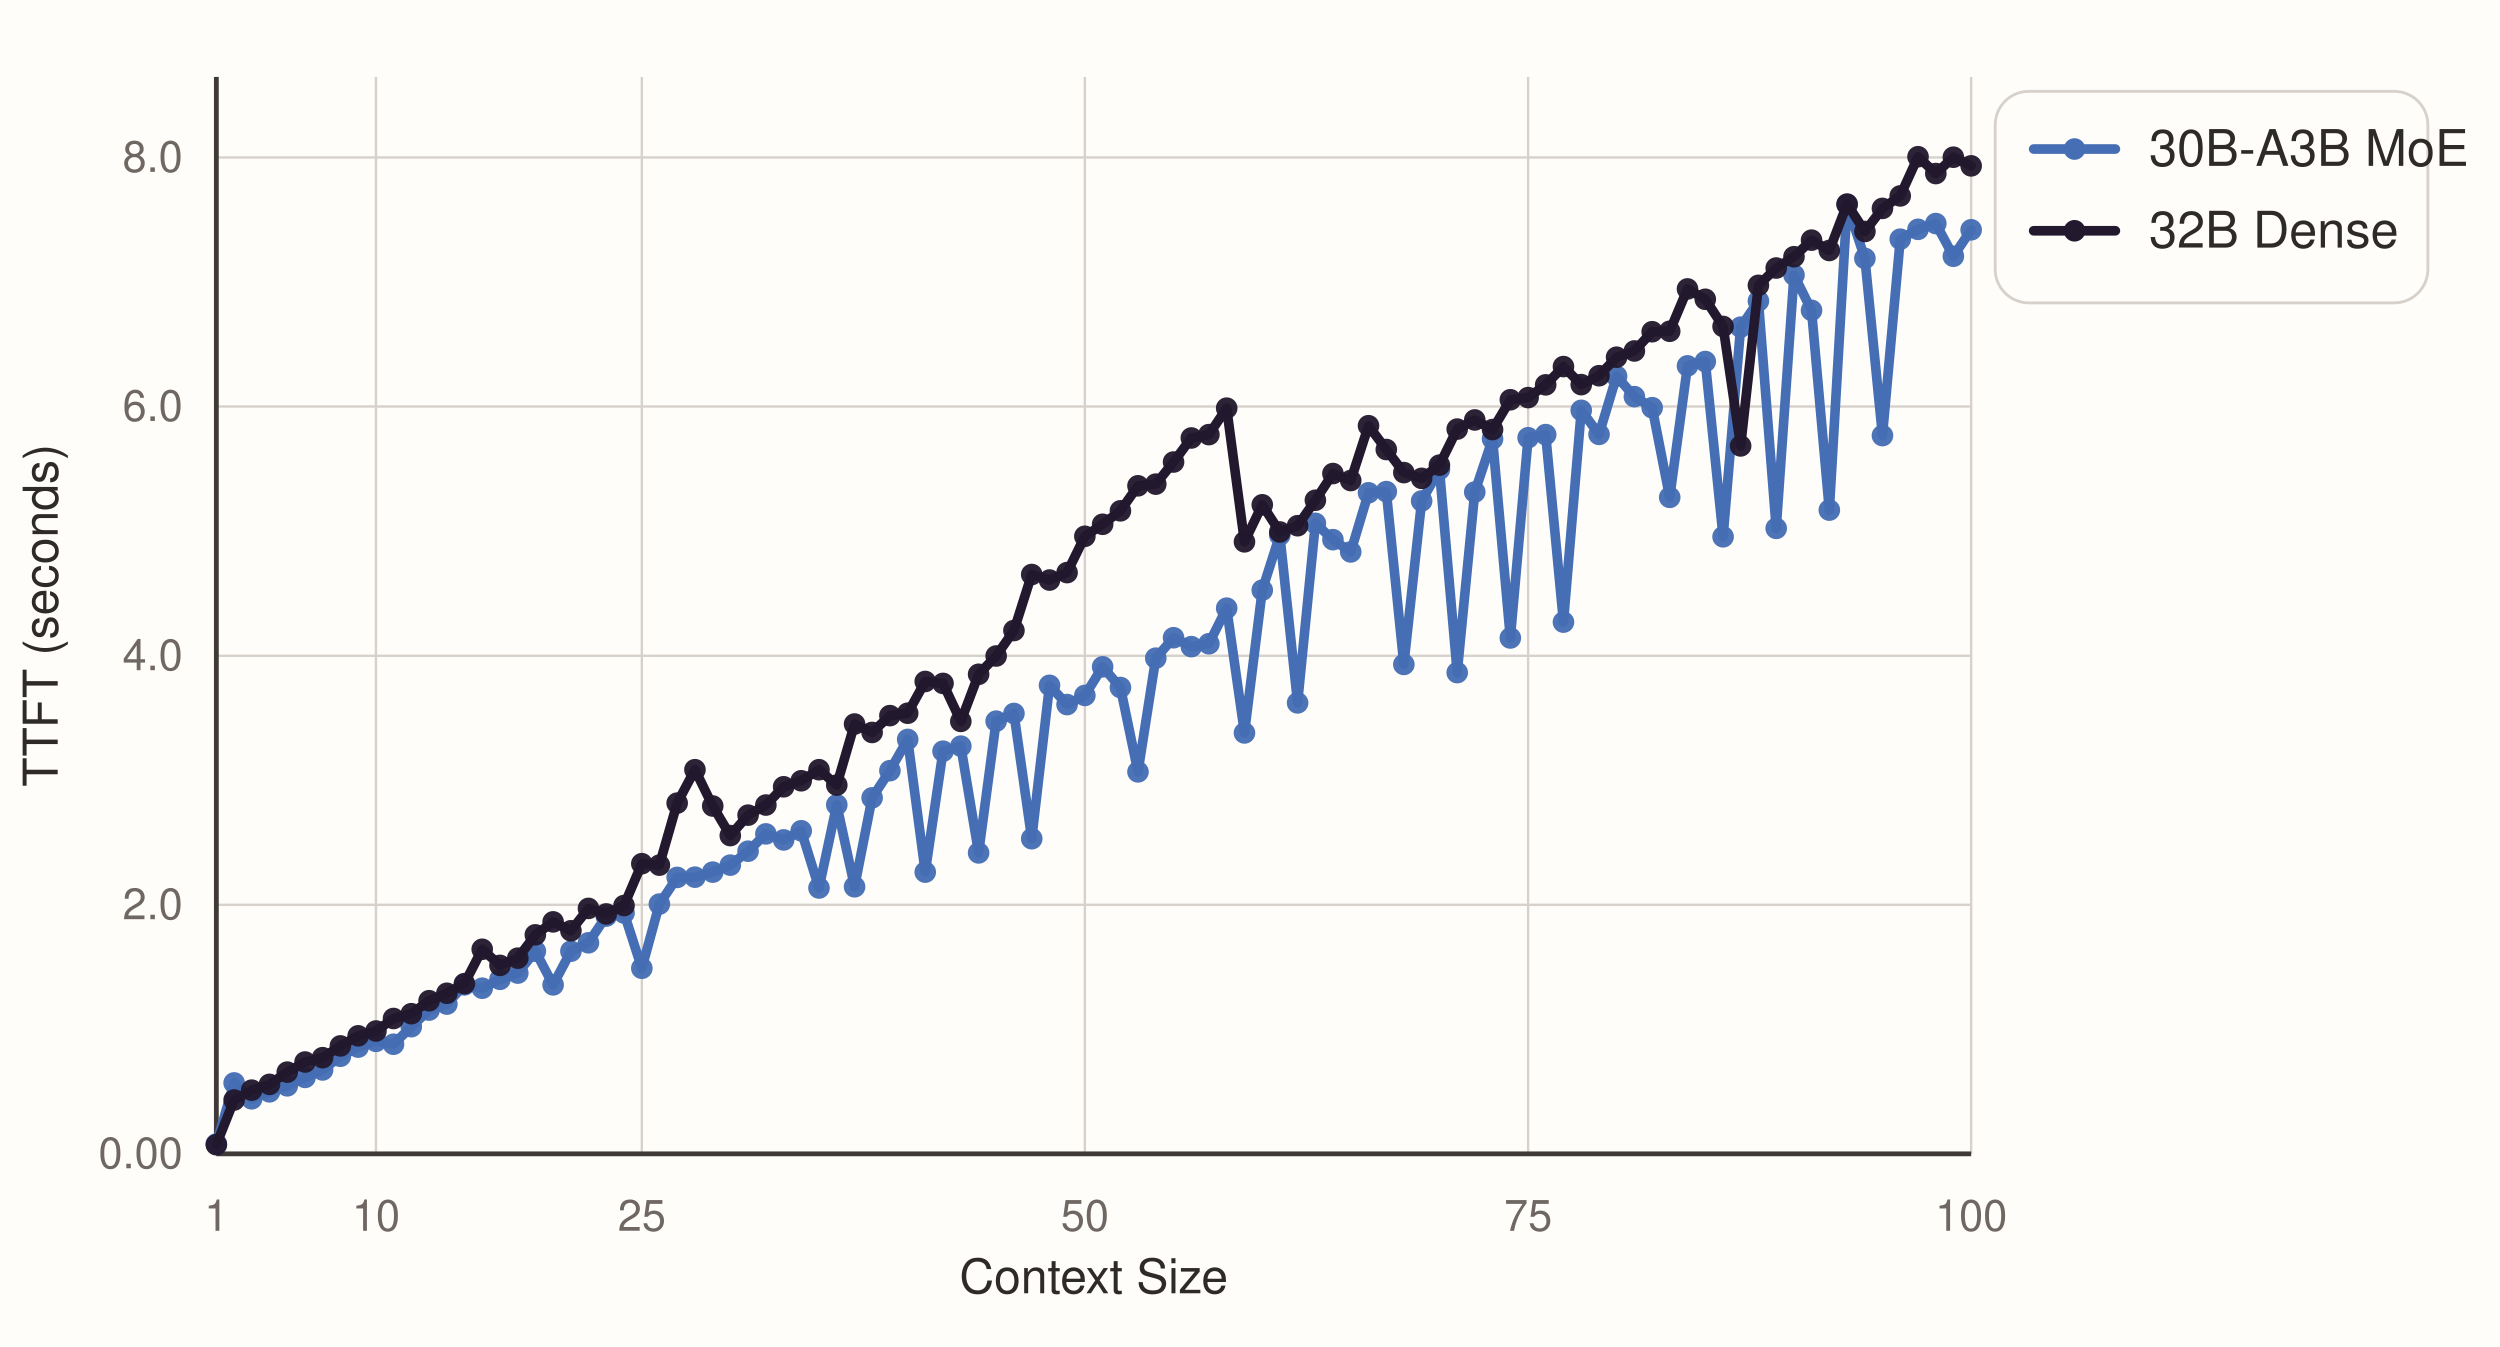
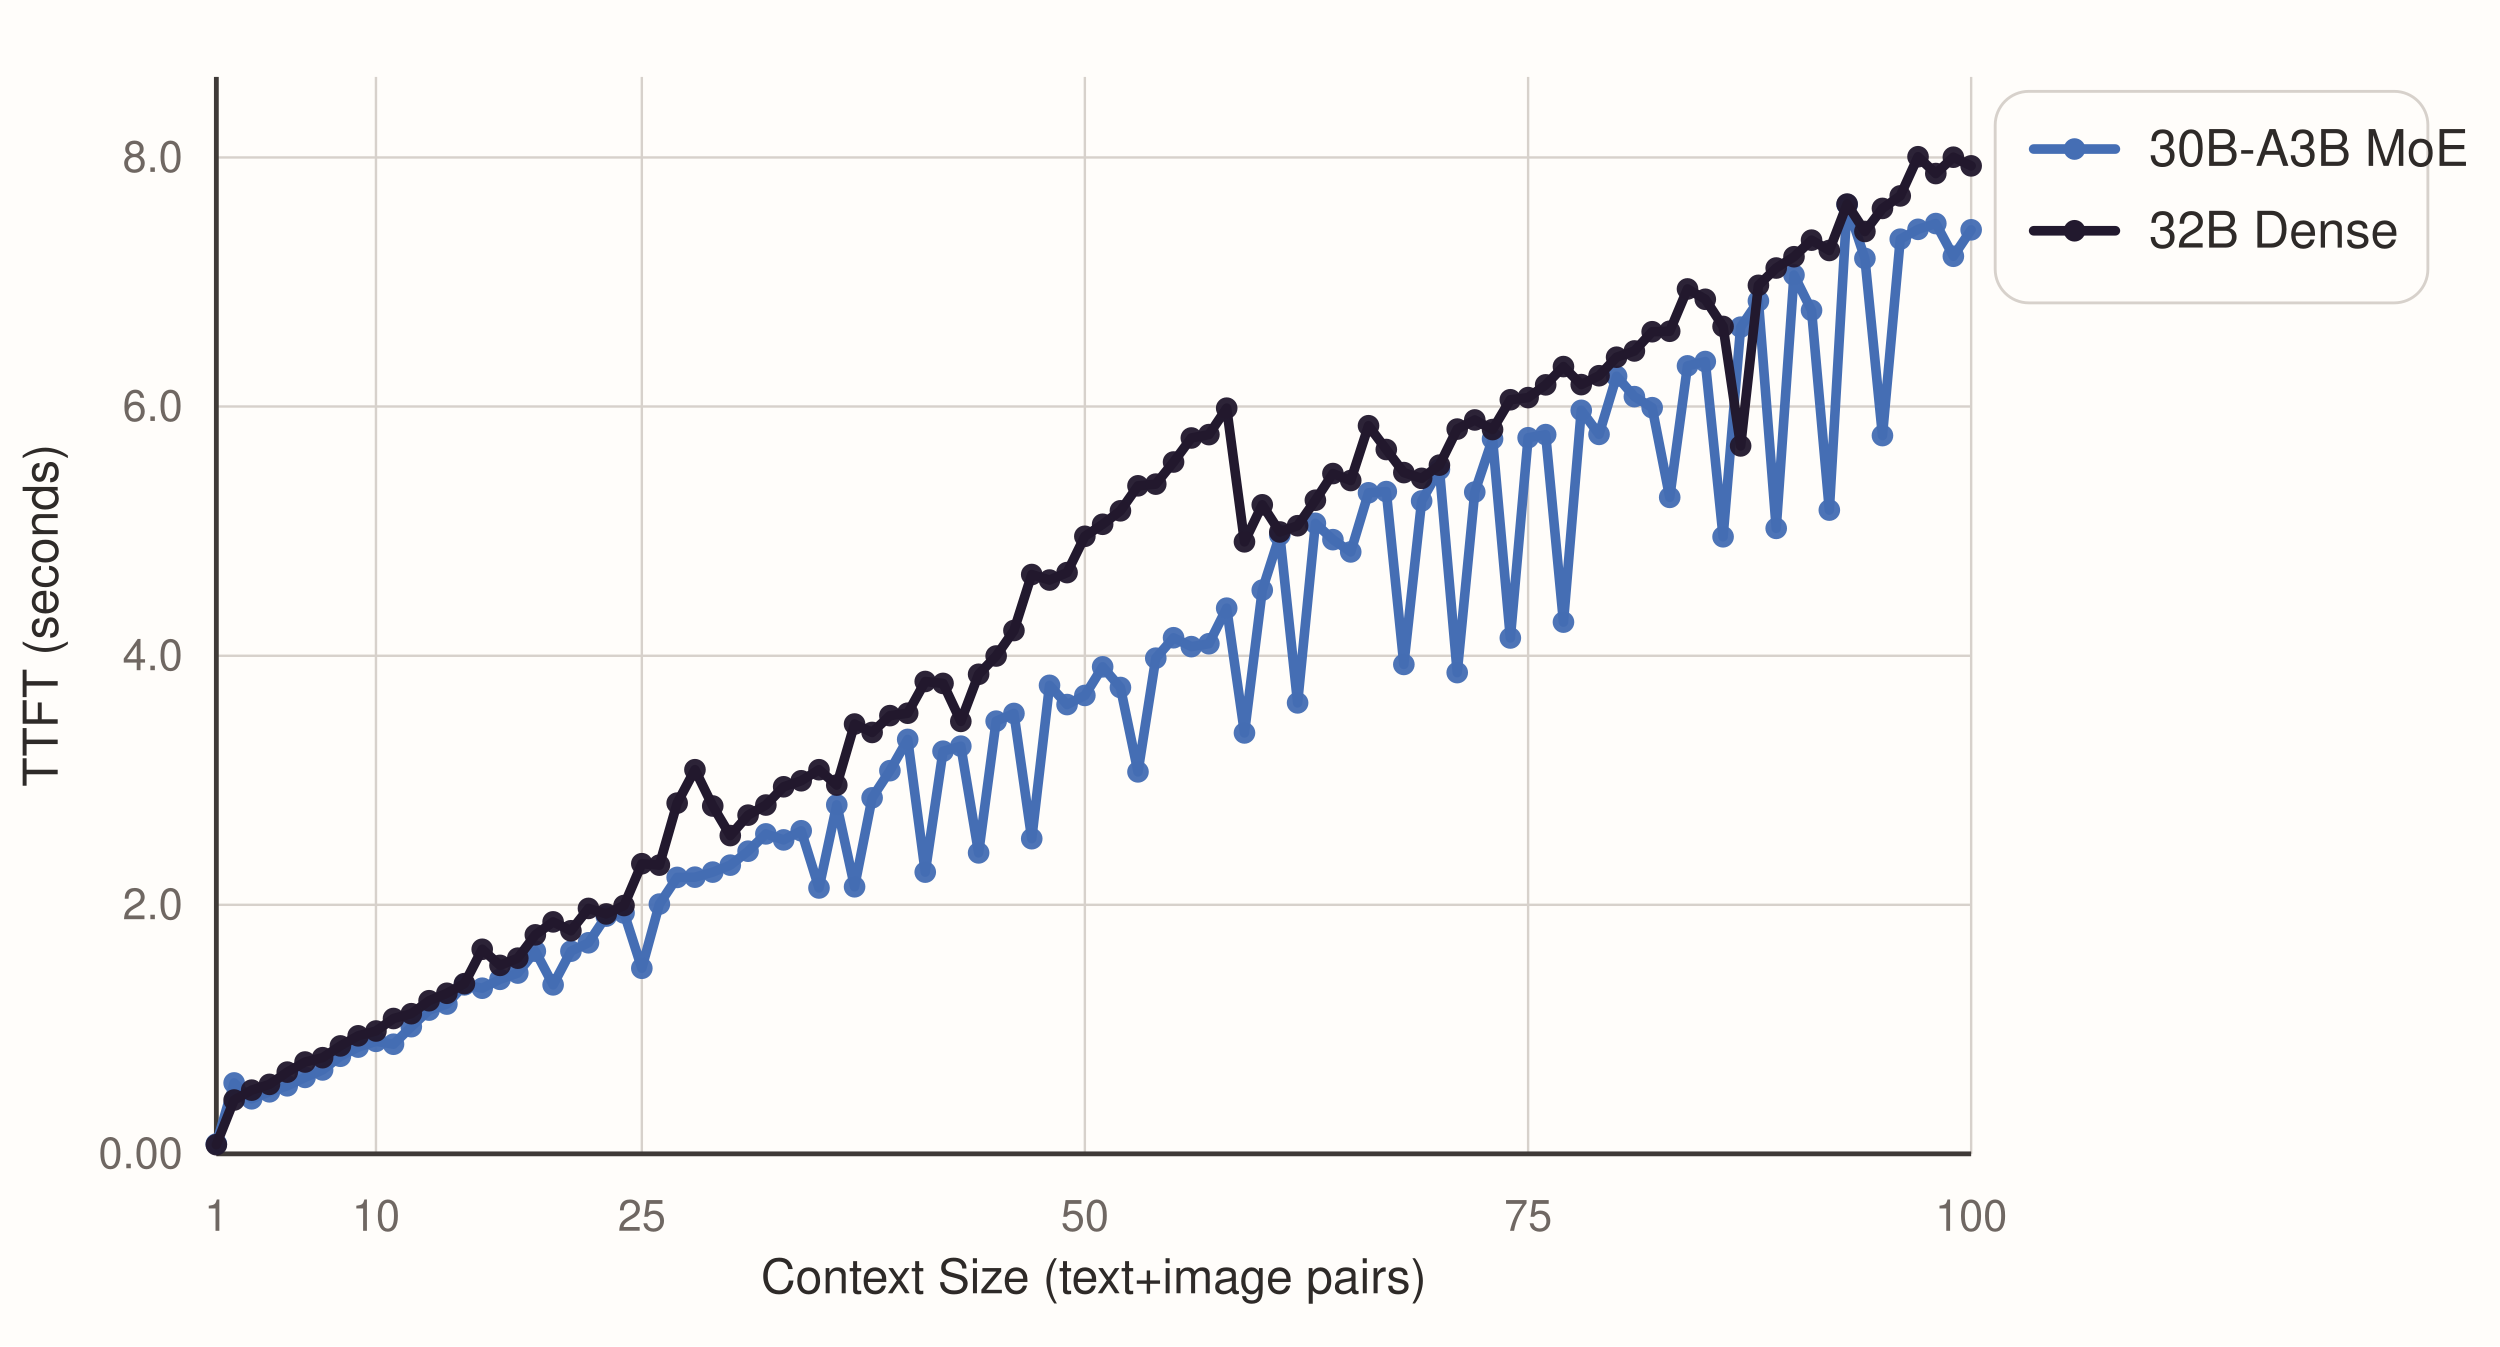
<svg xmlns="http://www.w3.org/2000/svg" width="1040" height="560" viewBox="0 0 1040 560">
  <rect width="1040" height="560" fill="#fffdfa" />
  <line x1="90.0" y1="32" x2="90.0" y2="480" stroke="#d7d1cb" stroke-width="1" />
  <line x1="156.4" y1="32" x2="156.4" y2="480" stroke="#d7d1cb" stroke-width="1" />
  <line x1="267.0" y1="32" x2="267.0" y2="480" stroke="#d7d1cb" stroke-width="1" />
  <line x1="451.3" y1="32" x2="451.3" y2="480" stroke="#d7d1cb" stroke-width="1" />
  <line x1="635.7" y1="32" x2="635.7" y2="480" stroke="#d7d1cb" stroke-width="1" />
  <line x1="820.0" y1="32" x2="820.0" y2="480" stroke="#d7d1cb" stroke-width="1" />
  <line x1="90" y1="480.0" x2="820" y2="480.0" stroke="#d7d1cb" stroke-width="1" />
  <line x1="90" y1="376.4" x2="820" y2="376.4" stroke="#d7d1cb" stroke-width="1" />
  <line x1="90" y1="272.8" x2="820" y2="272.8" stroke="#d7d1cb" stroke-width="1" />
  <line x1="90" y1="169.1" x2="820" y2="169.1" stroke="#d7d1cb" stroke-width="1" />
  <line x1="90" y1="65.5" x2="820" y2="65.5" stroke="#d7d1cb" stroke-width="1" />
  <line x1="90" y1="480" x2="820" y2="480" stroke="#3f3a37" stroke-width="2" />
  <line x1="90" y1="32" x2="90" y2="480" stroke="#3f3a37" stroke-width="2" />
  <polyline fill="none" stroke="#456eb4" stroke-width="4" stroke-linecap="round" stroke-linejoin="round" points="90.0,475.9 97.4,450.5 104.7,457.1 112.1,454.2 119.5,451.7 126.9,448.2 134.2,445.1 141.6,439.4 149.0,435.6 156.4,433.2 163.7,434.4 171.1,427.1 178.5,420.2 185.9,417.7 193.2,409.7 200.6,411.1 208.0,407.4 215.4,404.8 222.7,395.7 230.1,409.7 237.5,395.7 244.8,392.2 252.2,381.1 259.6,379.8 267.0,402.8 274.3,376.1 281.7,365.0 289.1,364.9 296.5,362.8 303.8,359.9 311.2,354.1 318.6,346.9 326.0,349.4 333.3,345.6 340.7,369.4 348.1,334.8 355.5,368.9 362.8,331.9 370.2,320.6 377.6,307.6 384.9,362.8 392.3,312.5 399.7,310.4 407.1,354.8 414.4,300.0 421.8,296.8 429.2,348.9 436.6,285.1 443.9,293.1 451.3,289.3 458.7,277.4 466.1,286.0 473.4,321.1 480.8,273.8 488.2,265.3 495.6,269.0 502.9,267.8 510.3,253.0 517.7,304.9 525.1,245.5 532.4,222.6 539.8,292.4 547.2,217.7 554.5,224.5 561.9,229.6 569.3,205.0 576.7,204.5 584.0,276.4 591.4,208.4 598.8,195.3 606.2,279.8 613.5,204.7 620.9,182.6 628.3,265.4 635.7,182.1 643.0,180.8 650.4,258.8 657.8,170.7 665.2,180.7 672.5,156.5 679.9,165.0 687.3,169.6 694.6,206.9 702.0,152.2 709.4,150.4 716.8,223.3 724.1,136.1 731.5,125.2 738.9,219.8 746.3,114.4 753.6,129.1 761.0,212.2 768.4,85.1 775.8,107.5 783.1,181.2 790.5,99.5 797.9,95.4 805.3,93.0 812.6,106.6 820.0,95.6" />
  <circle cx="90.0" cy="475.9" r="4.5" fill="#456eb4" fill-opacity="0.95" />
  <circle cx="97.4" cy="450.5" r="4.5" fill="#456eb4" fill-opacity="0.95" />
  <circle cx="104.7" cy="457.1" r="4.5" fill="#456eb4" fill-opacity="0.95" />
  <circle cx="112.1" cy="454.2" r="4.5" fill="#456eb4" fill-opacity="0.95" />
  <circle cx="119.5" cy="451.7" r="4.5" fill="#456eb4" fill-opacity="0.95" />
  <circle cx="126.9" cy="448.2" r="4.5" fill="#456eb4" fill-opacity="0.95" />
  <circle cx="134.2" cy="445.1" r="4.5" fill="#456eb4" fill-opacity="0.95" />
  <circle cx="141.6" cy="439.4" r="4.5" fill="#456eb4" fill-opacity="0.95" />
  <circle cx="149.0" cy="435.6" r="4.5" fill="#456eb4" fill-opacity="0.95" />
  <circle cx="156.4" cy="433.2" r="4.5" fill="#456eb4" fill-opacity="0.95" />
  <circle cx="163.7" cy="434.4" r="4.5" fill="#456eb4" fill-opacity="0.95" />
  <circle cx="171.1" cy="427.1" r="4.5" fill="#456eb4" fill-opacity="0.95" />
  <circle cx="178.5" cy="420.2" r="4.5" fill="#456eb4" fill-opacity="0.95" />
  <circle cx="185.9" cy="417.7" r="4.5" fill="#456eb4" fill-opacity="0.95" />
  <circle cx="193.2" cy="409.7" r="4.5" fill="#456eb4" fill-opacity="0.95" />
  <circle cx="200.6" cy="411.1" r="4.5" fill="#456eb4" fill-opacity="0.95" />
  <circle cx="208.0" cy="407.4" r="4.5" fill="#456eb4" fill-opacity="0.95" />
  <circle cx="215.4" cy="404.8" r="4.5" fill="#456eb4" fill-opacity="0.95" />
  <circle cx="222.7" cy="395.7" r="4.5" fill="#456eb4" fill-opacity="0.95" />
  <circle cx="230.1" cy="409.7" r="4.5" fill="#456eb4" fill-opacity="0.95" />
  <circle cx="237.5" cy="395.7" r="4.5" fill="#456eb4" fill-opacity="0.95" />
  <circle cx="244.8" cy="392.2" r="4.5" fill="#456eb4" fill-opacity="0.95" />
  <circle cx="252.2" cy="381.1" r="4.5" fill="#456eb4" fill-opacity="0.95" />
  <circle cx="259.6" cy="379.8" r="4.5" fill="#456eb4" fill-opacity="0.95" />
  <circle cx="267.0" cy="402.8" r="4.5" fill="#456eb4" fill-opacity="0.95" />
  <circle cx="274.3" cy="376.1" r="4.5" fill="#456eb4" fill-opacity="0.95" />
  <circle cx="281.7" cy="365.0" r="4.5" fill="#456eb4" fill-opacity="0.95" />
  <circle cx="289.1" cy="364.9" r="4.5" fill="#456eb4" fill-opacity="0.95" />
  <circle cx="296.5" cy="362.8" r="4.5" fill="#456eb4" fill-opacity="0.95" />
  <circle cx="303.8" cy="359.9" r="4.5" fill="#456eb4" fill-opacity="0.95" />
  <circle cx="311.2" cy="354.1" r="4.5" fill="#456eb4" fill-opacity="0.95" />
  <circle cx="318.6" cy="346.9" r="4.5" fill="#456eb4" fill-opacity="0.95" />
  <circle cx="326.0" cy="349.4" r="4.5" fill="#456eb4" fill-opacity="0.95" />
  <circle cx="333.3" cy="345.6" r="4.5" fill="#456eb4" fill-opacity="0.95" />
  <circle cx="340.7" cy="369.4" r="4.5" fill="#456eb4" fill-opacity="0.95" />
  <circle cx="348.1" cy="334.8" r="4.5" fill="#456eb4" fill-opacity="0.95" />
  <circle cx="355.5" cy="368.9" r="4.5" fill="#456eb4" fill-opacity="0.95" />
  <circle cx="362.8" cy="331.9" r="4.5" fill="#456eb4" fill-opacity="0.95" />
  <circle cx="370.2" cy="320.6" r="4.5" fill="#456eb4" fill-opacity="0.95" />
  <circle cx="377.6" cy="307.6" r="4.5" fill="#456eb4" fill-opacity="0.95" />
  <circle cx="384.9" cy="362.8" r="4.5" fill="#456eb4" fill-opacity="0.95" />
  <circle cx="392.3" cy="312.5" r="4.5" fill="#456eb4" fill-opacity="0.95" />
  <circle cx="399.7" cy="310.4" r="4.5" fill="#456eb4" fill-opacity="0.95" />
  <circle cx="407.1" cy="354.8" r="4.5" fill="#456eb4" fill-opacity="0.95" />
  <circle cx="414.4" cy="300.0" r="4.5" fill="#456eb4" fill-opacity="0.95" />
  <circle cx="421.8" cy="296.8" r="4.5" fill="#456eb4" fill-opacity="0.95" />
  <circle cx="429.2" cy="348.9" r="4.5" fill="#456eb4" fill-opacity="0.95" />
  <circle cx="436.6" cy="285.1" r="4.5" fill="#456eb4" fill-opacity="0.95" />
  <circle cx="443.9" cy="293.1" r="4.5" fill="#456eb4" fill-opacity="0.95" />
  <circle cx="451.3" cy="289.3" r="4.5" fill="#456eb4" fill-opacity="0.95" />
  <circle cx="458.7" cy="277.4" r="4.5" fill="#456eb4" fill-opacity="0.95" />
  <circle cx="466.1" cy="286.0" r="4.5" fill="#456eb4" fill-opacity="0.95" />
  <circle cx="473.4" cy="321.1" r="4.5" fill="#456eb4" fill-opacity="0.95" />
  <circle cx="480.8" cy="273.8" r="4.5" fill="#456eb4" fill-opacity="0.95" />
  <circle cx="488.2" cy="265.3" r="4.5" fill="#456eb4" fill-opacity="0.95" />
  <circle cx="495.6" cy="269.0" r="4.5" fill="#456eb4" fill-opacity="0.95" />
  <circle cx="502.9" cy="267.8" r="4.5" fill="#456eb4" fill-opacity="0.95" />
  <circle cx="510.3" cy="253.0" r="4.5" fill="#456eb4" fill-opacity="0.95" />
  <circle cx="517.7" cy="304.9" r="4.5" fill="#456eb4" fill-opacity="0.95" />
  <circle cx="525.1" cy="245.5" r="4.5" fill="#456eb4" fill-opacity="0.95" />
  <circle cx="532.4" cy="222.6" r="4.5" fill="#456eb4" fill-opacity="0.95" />
  <circle cx="539.8" cy="292.4" r="4.5" fill="#456eb4" fill-opacity="0.95" />
  <circle cx="547.2" cy="217.7" r="4.5" fill="#456eb4" fill-opacity="0.95" />
  <circle cx="554.5" cy="224.5" r="4.5" fill="#456eb4" fill-opacity="0.95" />
  <circle cx="561.9" cy="229.6" r="4.5" fill="#456eb4" fill-opacity="0.95" />
  <circle cx="569.3" cy="205.0" r="4.5" fill="#456eb4" fill-opacity="0.95" />
  <circle cx="576.7" cy="204.5" r="4.5" fill="#456eb4" fill-opacity="0.95" />
  <circle cx="584.0" cy="276.4" r="4.5" fill="#456eb4" fill-opacity="0.95" />
  <circle cx="591.4" cy="208.4" r="4.5" fill="#456eb4" fill-opacity="0.95" />
  <circle cx="598.8" cy="195.3" r="4.5" fill="#456eb4" fill-opacity="0.95" />
  <circle cx="606.2" cy="279.8" r="4.5" fill="#456eb4" fill-opacity="0.95" />
  <circle cx="613.5" cy="204.7" r="4.5" fill="#456eb4" fill-opacity="0.95" />
  <circle cx="620.9" cy="182.6" r="4.5" fill="#456eb4" fill-opacity="0.95" />
  <circle cx="628.3" cy="265.4" r="4.5" fill="#456eb4" fill-opacity="0.95" />
  <circle cx="635.7" cy="182.1" r="4.5" fill="#456eb4" fill-opacity="0.95" />
  <circle cx="643.0" cy="180.8" r="4.5" fill="#456eb4" fill-opacity="0.95" />
  <circle cx="650.4" cy="258.8" r="4.5" fill="#456eb4" fill-opacity="0.95" />
  <circle cx="657.8" cy="170.7" r="4.5" fill="#456eb4" fill-opacity="0.95" />
  <circle cx="665.2" cy="180.7" r="4.5" fill="#456eb4" fill-opacity="0.95" />
  <circle cx="672.5" cy="156.5" r="4.5" fill="#456eb4" fill-opacity="0.95" />
  <circle cx="679.9" cy="165.0" r="4.5" fill="#456eb4" fill-opacity="0.95" />
  <circle cx="687.3" cy="169.6" r="4.5" fill="#456eb4" fill-opacity="0.95" />
  <circle cx="694.6" cy="206.9" r="4.5" fill="#456eb4" fill-opacity="0.95" />
  <circle cx="702.0" cy="152.2" r="4.5" fill="#456eb4" fill-opacity="0.95" />
  <circle cx="709.4" cy="150.4" r="4.5" fill="#456eb4" fill-opacity="0.95" />
  <circle cx="716.8" cy="223.3" r="4.5" fill="#456eb4" fill-opacity="0.95" />
  <circle cx="724.1" cy="136.1" r="4.5" fill="#456eb4" fill-opacity="0.95" />
  <circle cx="731.5" cy="125.2" r="4.5" fill="#456eb4" fill-opacity="0.95" />
  <circle cx="738.9" cy="219.8" r="4.5" fill="#456eb4" fill-opacity="0.95" />
  <circle cx="746.3" cy="114.4" r="4.5" fill="#456eb4" fill-opacity="0.95" />
  <circle cx="753.6" cy="129.1" r="4.5" fill="#456eb4" fill-opacity="0.95" />
  <circle cx="761.0" cy="212.2" r="4.5" fill="#456eb4" fill-opacity="0.95" />
  <circle cx="768.4" cy="85.1" r="4.5" fill="#456eb4" fill-opacity="0.95" />
  <circle cx="775.8" cy="107.5" r="4.5" fill="#456eb4" fill-opacity="0.95" />
  <circle cx="783.1" cy="181.2" r="4.5" fill="#456eb4" fill-opacity="0.95" />
  <circle cx="790.5" cy="99.5" r="4.5" fill="#456eb4" fill-opacity="0.95" />
  <circle cx="797.9" cy="95.4" r="4.5" fill="#456eb4" fill-opacity="0.95" />
  <circle cx="805.3" cy="93.0" r="4.5" fill="#456eb4" fill-opacity="0.95" />
  <circle cx="812.6" cy="106.6" r="4.5" fill="#456eb4" fill-opacity="0.95" />
  <circle cx="820.0" cy="95.6" r="4.5" fill="#456eb4" fill-opacity="0.95" />
  <polyline fill="none" stroke="#22192e" stroke-width="4" stroke-linecap="round" stroke-linejoin="round" points="90.0,476.2 97.4,457.6 104.7,453.5 112.1,451.1 119.5,446.0 126.9,441.8 134.2,440.0 141.6,435.1 149.0,430.9 156.4,428.9 163.7,423.7 171.1,421.7 178.5,416.3 185.9,413.2 193.2,409.2 200.6,394.9 208.0,401.6 215.4,398.6 222.7,388.9 230.1,383.5 237.5,387.2 244.8,377.9 252.2,380.2 259.6,376.7 267.0,359.3 274.3,359.9 281.7,334.1 289.1,320.2 296.5,335.3 303.8,347.6 311.2,339.1 318.6,334.9 326.0,327.3 333.3,324.8 340.7,320.2 348.1,326.6 355.5,301.2 362.8,304.7 370.2,297.7 377.6,296.7 384.9,283.5 392.3,284.3 399.7,300.1 407.1,280.5 414.4,272.9 421.8,262.3 429.2,239.0 436.6,241.3 443.9,238.2 451.3,223.1 458.7,218.1 466.1,212.5 473.4,202.1 480.8,201.4 488.2,192.2 495.6,182.2 502.9,180.8 510.3,169.8 517.7,225.4 525.1,210.0 532.4,221.3 539.8,218.7 547.2,208.1 554.5,197.0 561.9,199.9 569.3,177.1 576.7,187.0 584.0,196.6 591.4,199.0 598.8,193.5 606.2,178.5 613.5,174.7 620.9,178.7 628.3,166.3 635.7,165.4 643.0,160.1 650.4,152.5 657.8,160.0 665.2,156.3 672.5,148.6 679.9,146.0 687.3,138.0 694.6,137.8 702.0,120.2 709.4,124.5 716.8,135.8 724.1,185.5 731.5,118.7 738.9,111.5 746.3,106.8 753.6,99.9 761.0,104.2 768.4,84.9 775.8,96.3 783.1,86.7 790.5,81.5 797.9,65.2 805.3,72.2 812.6,65.4 820.0,69.0" />
  <circle cx="90.0" cy="476.2" r="4.5" fill="#22192e" fill-opacity="0.95" />
  <circle cx="97.4" cy="457.6" r="4.5" fill="#22192e" fill-opacity="0.95" />
  <circle cx="104.7" cy="453.5" r="4.5" fill="#22192e" fill-opacity="0.95" />
  <circle cx="112.1" cy="451.1" r="4.5" fill="#22192e" fill-opacity="0.95" />
  <circle cx="119.5" cy="446.0" r="4.5" fill="#22192e" fill-opacity="0.95" />
  <circle cx="126.9" cy="441.8" r="4.5" fill="#22192e" fill-opacity="0.95" />
  <circle cx="134.2" cy="440.0" r="4.5" fill="#22192e" fill-opacity="0.95" />
  <circle cx="141.6" cy="435.1" r="4.5" fill="#22192e" fill-opacity="0.95" />
  <circle cx="149.0" cy="430.9" r="4.5" fill="#22192e" fill-opacity="0.95" />
  <circle cx="156.4" cy="428.9" r="4.5" fill="#22192e" fill-opacity="0.95" />
  <circle cx="163.7" cy="423.7" r="4.5" fill="#22192e" fill-opacity="0.95" />
  <circle cx="171.1" cy="421.7" r="4.5" fill="#22192e" fill-opacity="0.95" />
  <circle cx="178.5" cy="416.3" r="4.5" fill="#22192e" fill-opacity="0.95" />
  <circle cx="185.9" cy="413.2" r="4.5" fill="#22192e" fill-opacity="0.95" />
  <circle cx="193.2" cy="409.2" r="4.5" fill="#22192e" fill-opacity="0.95" />
  <circle cx="200.6" cy="394.9" r="4.5" fill="#22192e" fill-opacity="0.95" />
  <circle cx="208.0" cy="401.6" r="4.5" fill="#22192e" fill-opacity="0.95" />
  <circle cx="215.4" cy="398.6" r="4.5" fill="#22192e" fill-opacity="0.95" />
  <circle cx="222.7" cy="388.9" r="4.5" fill="#22192e" fill-opacity="0.95" />
  <circle cx="230.1" cy="383.5" r="4.5" fill="#22192e" fill-opacity="0.95" />
  <circle cx="237.5" cy="387.2" r="4.5" fill="#22192e" fill-opacity="0.95" />
  <circle cx="244.8" cy="377.9" r="4.5" fill="#22192e" fill-opacity="0.95" />
  <circle cx="252.2" cy="380.2" r="4.5" fill="#22192e" fill-opacity="0.95" />
  <circle cx="259.6" cy="376.7" r="4.5" fill="#22192e" fill-opacity="0.95" />
  <circle cx="267.0" cy="359.3" r="4.5" fill="#22192e" fill-opacity="0.95" />
  <circle cx="274.3" cy="359.9" r="4.5" fill="#22192e" fill-opacity="0.95" />
  <circle cx="281.7" cy="334.1" r="4.5" fill="#22192e" fill-opacity="0.95" />
  <circle cx="289.1" cy="320.2" r="4.5" fill="#22192e" fill-opacity="0.95" />
  <circle cx="296.5" cy="335.3" r="4.5" fill="#22192e" fill-opacity="0.95" />
  <circle cx="303.8" cy="347.6" r="4.5" fill="#22192e" fill-opacity="0.95" />
  <circle cx="311.2" cy="339.1" r="4.5" fill="#22192e" fill-opacity="0.95" />
  <circle cx="318.6" cy="334.9" r="4.5" fill="#22192e" fill-opacity="0.95" />
  <circle cx="326.0" cy="327.3" r="4.5" fill="#22192e" fill-opacity="0.95" />
  <circle cx="333.3" cy="324.8" r="4.5" fill="#22192e" fill-opacity="0.95" />
  <circle cx="340.7" cy="320.2" r="4.5" fill="#22192e" fill-opacity="0.95" />
  <circle cx="348.1" cy="326.6" r="4.5" fill="#22192e" fill-opacity="0.95" />
  <circle cx="355.5" cy="301.2" r="4.5" fill="#22192e" fill-opacity="0.95" />
  <circle cx="362.8" cy="304.7" r="4.5" fill="#22192e" fill-opacity="0.95" />
  <circle cx="370.2" cy="297.7" r="4.5" fill="#22192e" fill-opacity="0.95" />
  <circle cx="377.6" cy="296.7" r="4.5" fill="#22192e" fill-opacity="0.95" />
  <circle cx="384.9" cy="283.5" r="4.5" fill="#22192e" fill-opacity="0.95" />
  <circle cx="392.3" cy="284.3" r="4.5" fill="#22192e" fill-opacity="0.95" />
  <circle cx="399.7" cy="300.1" r="4.5" fill="#22192e" fill-opacity="0.95" />
  <circle cx="407.1" cy="280.5" r="4.5" fill="#22192e" fill-opacity="0.95" />
  <circle cx="414.4" cy="272.9" r="4.5" fill="#22192e" fill-opacity="0.95" />
  <circle cx="421.8" cy="262.3" r="4.5" fill="#22192e" fill-opacity="0.95" />
  <circle cx="429.2" cy="239.0" r="4.5" fill="#22192e" fill-opacity="0.95" />
  <circle cx="436.6" cy="241.3" r="4.5" fill="#22192e" fill-opacity="0.95" />
  <circle cx="443.9" cy="238.2" r="4.5" fill="#22192e" fill-opacity="0.95" />
  <circle cx="451.3" cy="223.1" r="4.5" fill="#22192e" fill-opacity="0.95" />
  <circle cx="458.7" cy="218.1" r="4.5" fill="#22192e" fill-opacity="0.95" />
  <circle cx="466.1" cy="212.5" r="4.5" fill="#22192e" fill-opacity="0.95" />
  <circle cx="473.4" cy="202.1" r="4.5" fill="#22192e" fill-opacity="0.95" />
  <circle cx="480.8" cy="201.4" r="4.5" fill="#22192e" fill-opacity="0.95" />
  <circle cx="488.2" cy="192.2" r="4.5" fill="#22192e" fill-opacity="0.95" />
  <circle cx="495.6" cy="182.2" r="4.5" fill="#22192e" fill-opacity="0.95" />
  <circle cx="502.9" cy="180.8" r="4.5" fill="#22192e" fill-opacity="0.95" />
  <circle cx="510.3" cy="169.8" r="4.5" fill="#22192e" fill-opacity="0.95" />
  <circle cx="517.7" cy="225.4" r="4.5" fill="#22192e" fill-opacity="0.95" />
  <circle cx="525.1" cy="210.0" r="4.5" fill="#22192e" fill-opacity="0.95" />
  <circle cx="532.4" cy="221.3" r="4.5" fill="#22192e" fill-opacity="0.95" />
  <circle cx="539.8" cy="218.7" r="4.5" fill="#22192e" fill-opacity="0.95" />
  <circle cx="547.2" cy="208.1" r="4.5" fill="#22192e" fill-opacity="0.95" />
  <circle cx="554.5" cy="197.0" r="4.5" fill="#22192e" fill-opacity="0.95" />
  <circle cx="561.9" cy="199.9" r="4.5" fill="#22192e" fill-opacity="0.95" />
  <circle cx="569.3" cy="177.1" r="4.5" fill="#22192e" fill-opacity="0.95" />
  <circle cx="576.7" cy="187.0" r="4.5" fill="#22192e" fill-opacity="0.95" />
  <circle cx="584.0" cy="196.6" r="4.5" fill="#22192e" fill-opacity="0.95" />
  <circle cx="591.4" cy="199.0" r="4.5" fill="#22192e" fill-opacity="0.95" />
  <circle cx="598.8" cy="193.5" r="4.5" fill="#22192e" fill-opacity="0.95" />
  <circle cx="606.2" cy="178.5" r="4.5" fill="#22192e" fill-opacity="0.95" />
  <circle cx="613.5" cy="174.7" r="4.5" fill="#22192e" fill-opacity="0.95" />
  <circle cx="620.9" cy="178.7" r="4.5" fill="#22192e" fill-opacity="0.95" />
  <circle cx="628.3" cy="166.3" r="4.5" fill="#22192e" fill-opacity="0.95" />
  <circle cx="635.7" cy="165.4" r="4.5" fill="#22192e" fill-opacity="0.95" />
  <circle cx="643.0" cy="160.1" r="4.5" fill="#22192e" fill-opacity="0.95" />
  <circle cx="650.4" cy="152.5" r="4.5" fill="#22192e" fill-opacity="0.95" />
  <circle cx="657.8" cy="160.0" r="4.5" fill="#22192e" fill-opacity="0.95" />
  <circle cx="665.2" cy="156.3" r="4.5" fill="#22192e" fill-opacity="0.95" />
  <circle cx="672.5" cy="148.6" r="4.5" fill="#22192e" fill-opacity="0.95" />
  <circle cx="679.9" cy="146.0" r="4.5" fill="#22192e" fill-opacity="0.95" />
  <circle cx="687.3" cy="138.0" r="4.5" fill="#22192e" fill-opacity="0.95" />
  <circle cx="694.6" cy="137.8" r="4.5" fill="#22192e" fill-opacity="0.95" />
  <circle cx="702.0" cy="120.2" r="4.5" fill="#22192e" fill-opacity="0.95" />
  <circle cx="709.4" cy="124.5" r="4.5" fill="#22192e" fill-opacity="0.95" />
  <circle cx="716.8" cy="135.8" r="4.5" fill="#22192e" fill-opacity="0.95" />
  <circle cx="724.1" cy="185.5" r="4.5" fill="#22192e" fill-opacity="0.95" />
  <circle cx="731.5" cy="118.7" r="4.5" fill="#22192e" fill-opacity="0.95" />
  <circle cx="738.9" cy="111.5" r="4.5" fill="#22192e" fill-opacity="0.95" />
  <circle cx="746.3" cy="106.8" r="4.5" fill="#22192e" fill-opacity="0.95" />
  <circle cx="753.6" cy="99.9" r="4.5" fill="#22192e" fill-opacity="0.95" />
  <circle cx="761.0" cy="104.2" r="4.5" fill="#22192e" fill-opacity="0.95" />
  <circle cx="768.4" cy="84.9" r="4.5" fill="#22192e" fill-opacity="0.95" />
  <circle cx="775.8" cy="96.3" r="4.5" fill="#22192e" fill-opacity="0.95" />
  <circle cx="783.1" cy="86.7" r="4.5" fill="#22192e" fill-opacity="0.95" />
  <circle cx="790.5" cy="81.5" r="4.5" fill="#22192e" fill-opacity="0.95" />
  <circle cx="797.9" cy="65.2" r="4.5" fill="#22192e" fill-opacity="0.95" />
  <circle cx="805.3" cy="72.2" r="4.5" fill="#22192e" fill-opacity="0.95" />
  <circle cx="812.6" cy="65.4" r="4.5" fill="#22192e" fill-opacity="0.95" />
  <circle cx="820.0" cy="69.0" r="4.5" fill="#22192e" fill-opacity="0.95" />
  <rect x="830" y="38" width="180" height="88" rx="14" fill="#fffdfa" stroke="#d7d1cb" stroke-width="1.2" />
  <line x1="846" y1="62" x2="880" y2="62" stroke="#456eb4" stroke-width="4" stroke-linecap="round" />
  <circle cx="863" cy="62" r="4.5" fill="#456eb4" />
  <text x="894" y="69" font-size="21" font-family="Helvetica, Arial, sans-serif" fill="#2e2a28">30B-A3B MoE</text>
  <line x1="846" y1="96" x2="880" y2="96" stroke="#22192e" stroke-width="4" stroke-linecap="round" />
  <circle cx="863" cy="96" r="4.5" fill="#22192e" />
  <text x="894" y="103" font-size="21" font-family="Helvetica, Arial, sans-serif" fill="#2e2a28">32B Dense</text>
  <text x="90.0" y="512" text-anchor="middle" font-size="18" font-family="Helvetica, Arial, sans-serif" fill="#6f6762">1</text>
  <text x="156.4" y="512" text-anchor="middle" font-size="18" font-family="Helvetica, Arial, sans-serif" fill="#6f6762">10</text>
  <text x="267.0" y="512" text-anchor="middle" font-size="18" font-family="Helvetica, Arial, sans-serif" fill="#6f6762">25</text>
  <text x="451.3" y="512" text-anchor="middle" font-size="18" font-family="Helvetica, Arial, sans-serif" fill="#6f6762">50</text>
  <text x="635.7" y="512" text-anchor="middle" font-size="18" font-family="Helvetica, Arial, sans-serif" fill="#6f6762">75</text>
  <text x="820.0" y="512" text-anchor="middle" font-size="18" font-family="Helvetica, Arial, sans-serif" fill="#6f6762">100</text>
  <text x="76" y="486.0" text-anchor="end" font-size="18" font-family="Helvetica, Arial, sans-serif" fill="#6f6762">0.00</text>
  <text x="76" y="382.4" text-anchor="end" font-size="18" font-family="Helvetica, Arial, sans-serif" fill="#6f6762">2.0</text>
  <text x="76" y="278.8" text-anchor="end" font-size="18" font-family="Helvetica, Arial, sans-serif" fill="#6f6762">4.0</text>
  <text x="76" y="175.1" text-anchor="end" font-size="18" font-family="Helvetica, Arial, sans-serif" fill="#6f6762">6.0</text>
  <text x="76" y="71.5" text-anchor="end" font-size="18" font-family="Helvetica, Arial, sans-serif" fill="#6f6762">8.0</text>
-   <text x="455.0" y="538" text-anchor="middle" font-size="20" font-family="Helvetica, Arial, sans-serif" fill="#2e2a28">Context Size</text>
+   <text x="455.0" y="538" text-anchor="middle" font-size="20" font-family="Helvetica, Arial, sans-serif" fill="#2e2a28">Context Size (text+image pairs)</text>
  <g transform="translate(24 256.0) rotate(-90)">
    <text text-anchor="middle" font-size="20" font-family="Helvetica, Arial, sans-serif" fill="#2e2a28">TTFT (seconds)</text>
  </g>
</svg>
